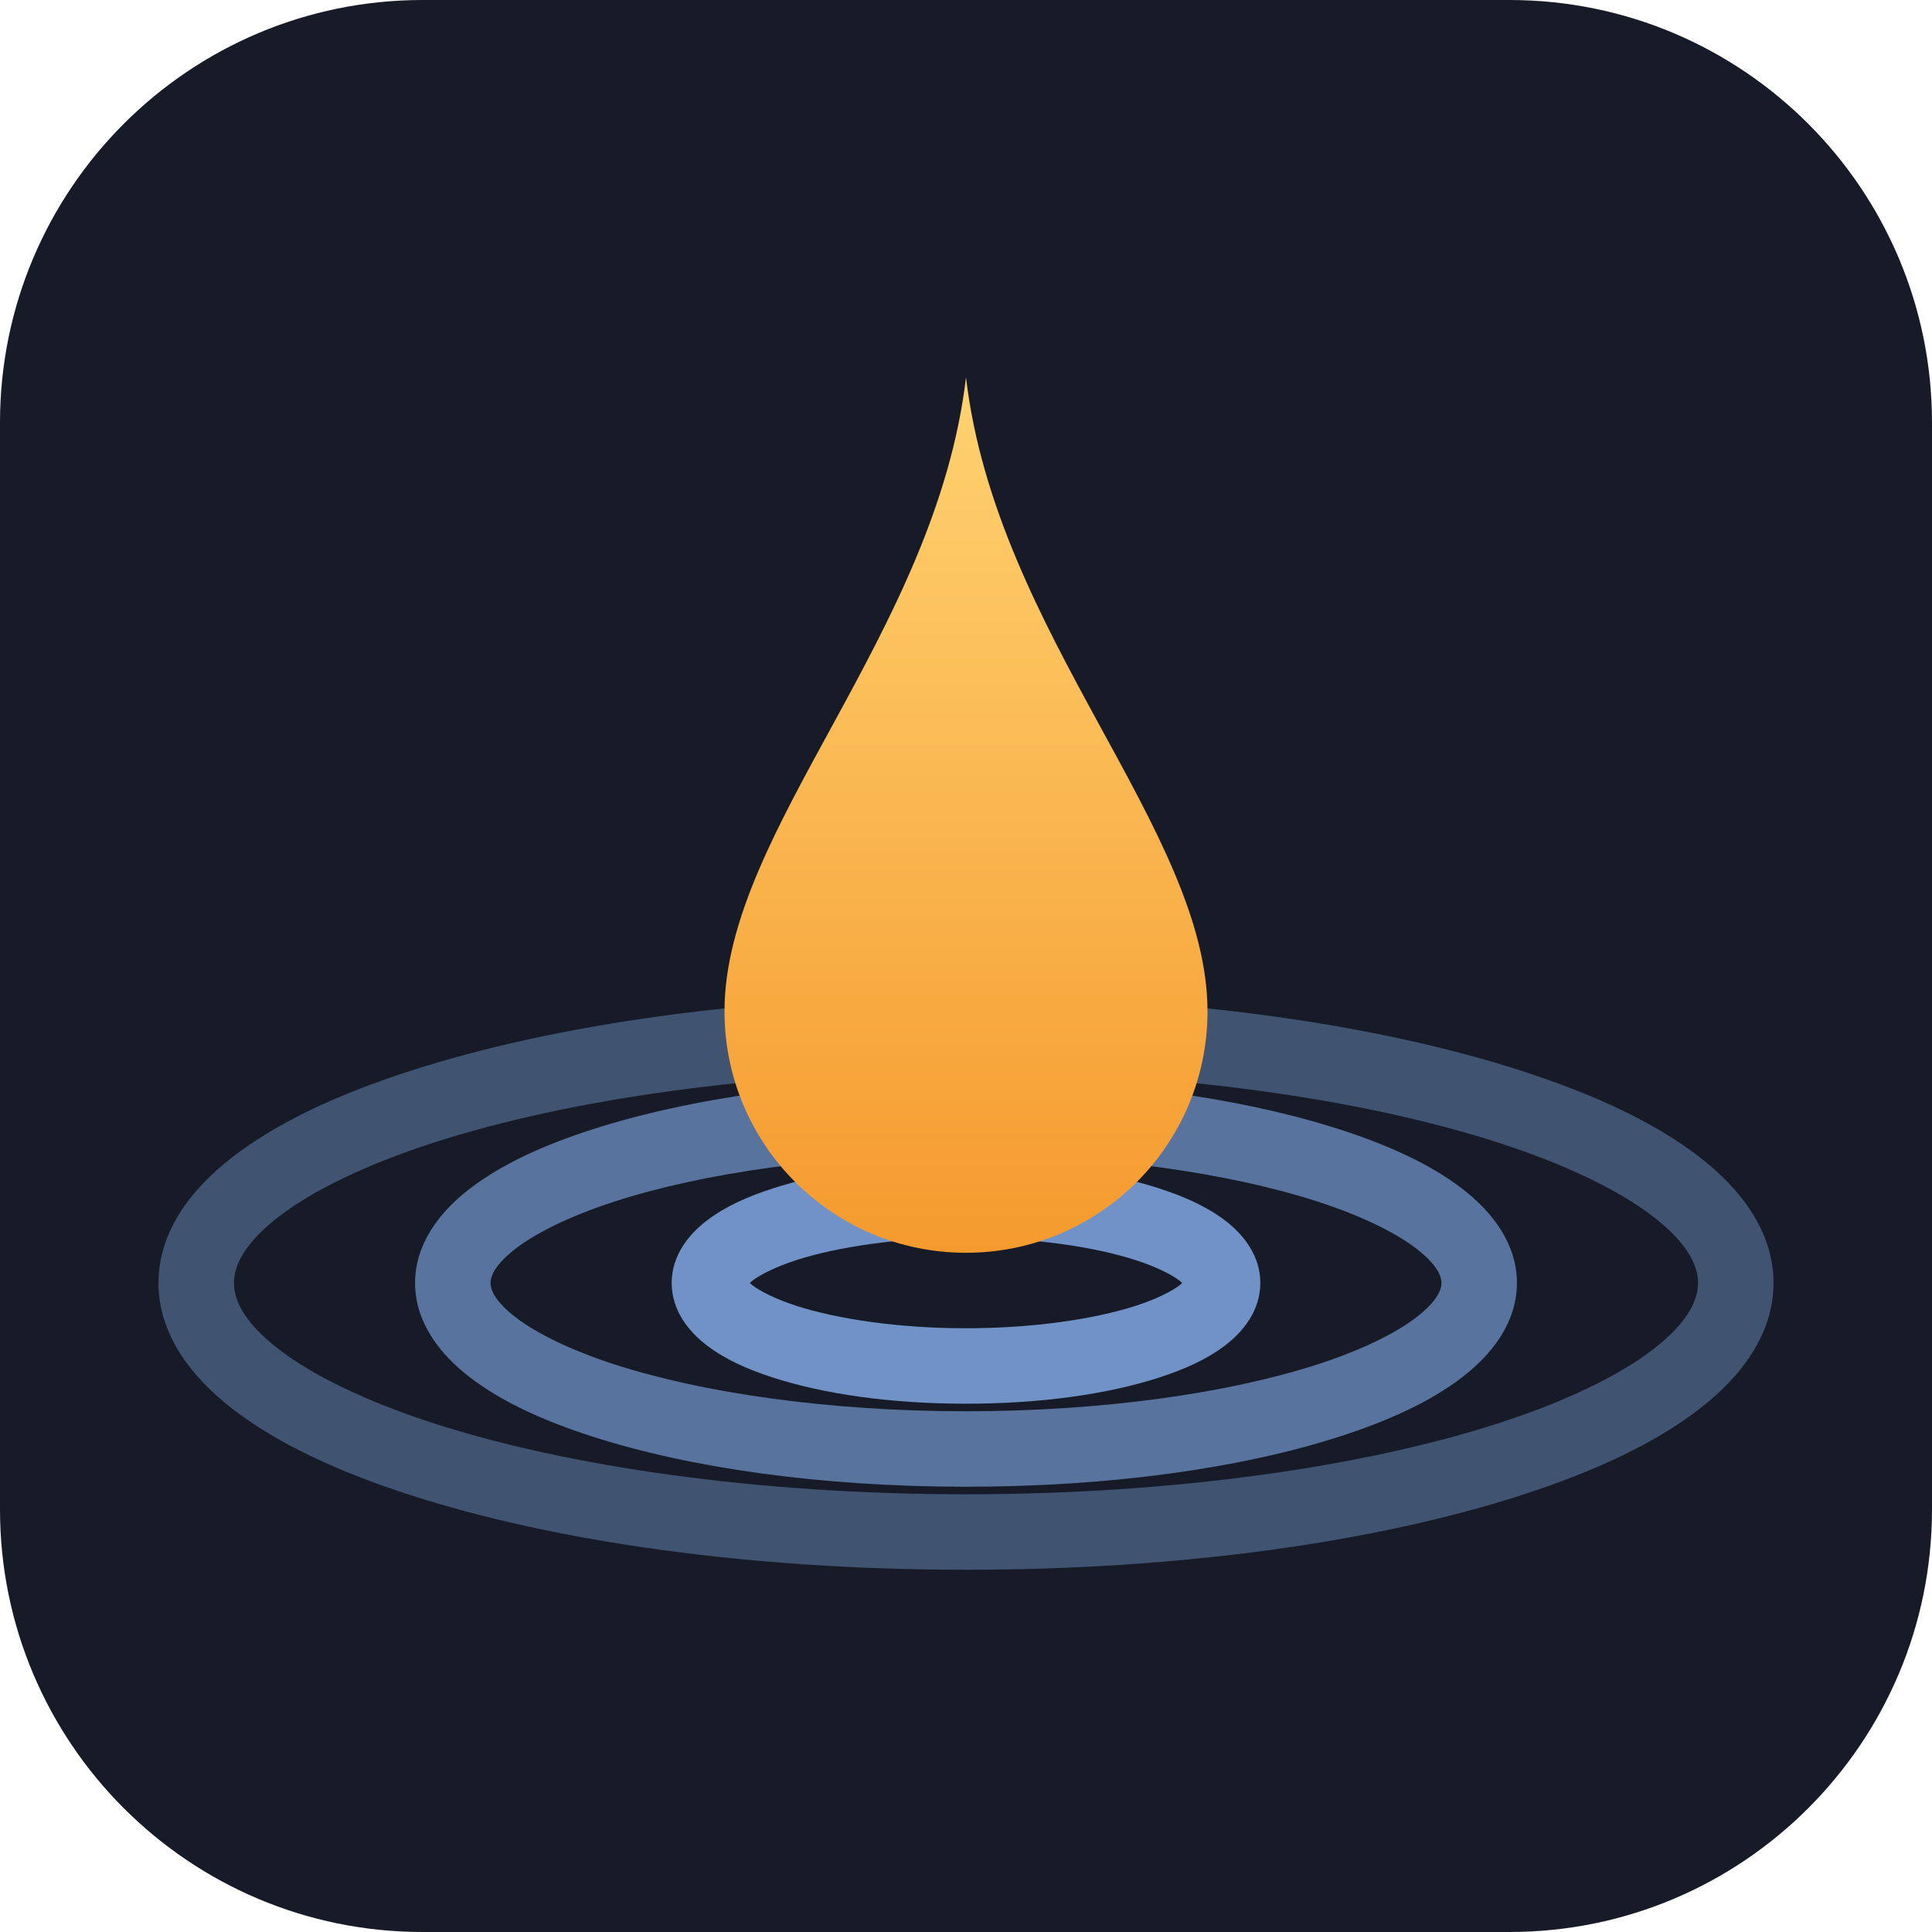
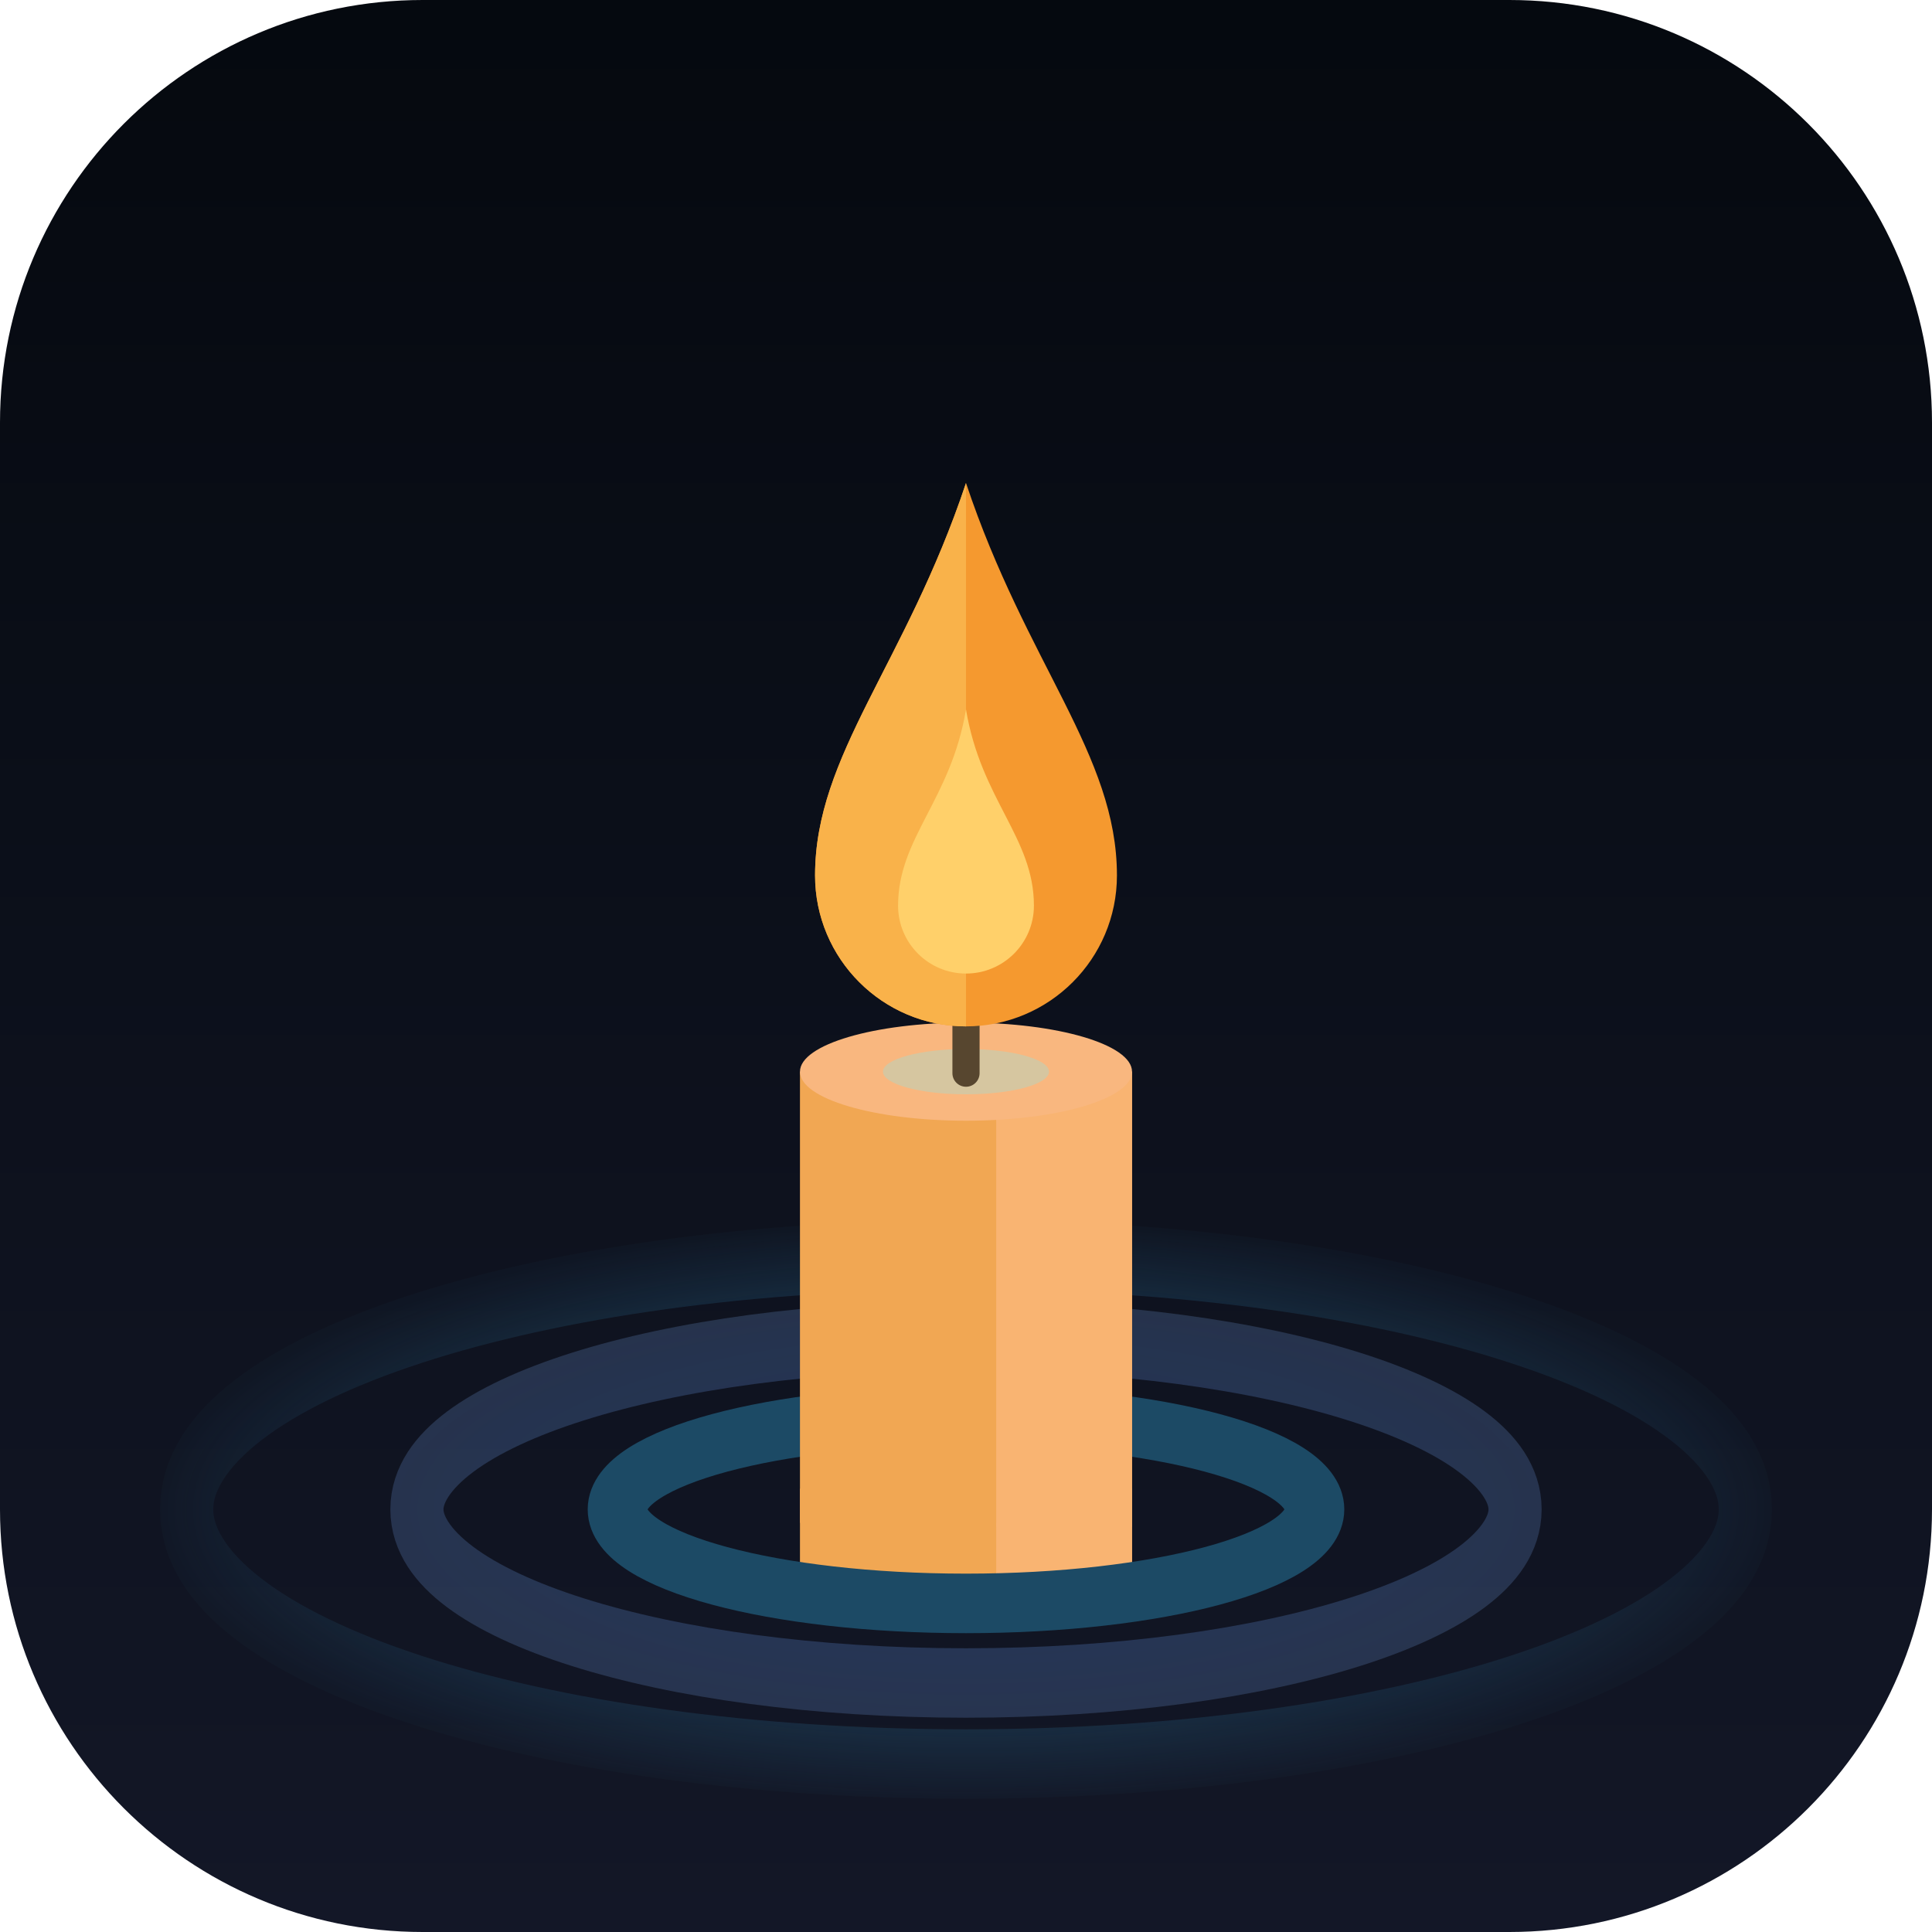
- <svg xmlns="http://www.w3.org/2000/svg" viewBox="0 0 256 256" role="img" aria-label="Droplet and ripple logo" version="1.1" id="svg4" width="256" height="256">
-   <defs id="defs2">
-     <linearGradient id="drop" x1="129.244" y1="37.139" x2="129.244" y2="123.302" gradientTransform="scale(0.7427814,1.346291)" gradientUnits="userSpaceOnUse">
-       <stop offset="0%" stop-color="#ffd271" id="stop1" />
-       <stop offset="100%" stop-color="#f59a2e" id="stop2" />
+ <svg xmlns="http://www.w3.org/2000/svg" xmlns:xlink="http://www.w3.org/1999/xlink" width="256" height="256" viewBox="0 0 256 256" role="img" aria-label="Candle on water ripple logo" version="1.1" id="svg8">
+   <defs id="defs8">
+     <linearGradient id="linearGradient44">
+       <stop style="stop-color:#286487;stop-opacity:1;" offset="0" id="stop44" />
+       <stop style="stop-color:#286487;stop-opacity:0.046;" offset="1" id="stop45" />
    </linearGradient>
+     <linearGradient id="linearGradient42">
+       <stop style="stop-color:#131727;stop-opacity:1;" offset="0" id="stop42" />
+       <stop style="stop-color:#05090f;stop-opacity:1;" offset="1" id="stop43" />
+     </linearGradient>
+     <linearGradient id="linearGradient39">
+       <stop style="stop-color:#f45f1c;stop-opacity:0.5;" offset="0" id="stop39" />
+       <stop style="stop-color:#ffffff;stop-opacity:0;" offset="1" id="stop40" />
+     </linearGradient>
+     <linearGradient id="linearGradient34">
+       <stop style="stop-color:#27498b;stop-opacity:1;" offset="0" id="stop35" />
+       <stop style="stop-color:#7498cf;stop-opacity:0.4;" offset="1" id="stop36" />
+     </linearGradient>
+     <radialGradient xlink:href="#linearGradient34" id="radialGradient36" cx="128" cy="200" fx="128" fy="200" r="91" gradientTransform="matrix(1,0,0,0.2747253,0,145.0549)" gradientUnits="userSpaceOnUse" />
+     <radialGradient xlink:href="#linearGradient39" id="radialGradient40" cx="136.475" cy="125.909" fx="136.475" fy="125.909" r="75.721" gradientTransform="matrix(1,0,0,0.994186,-9.084825,-26.56289)" gradientUnits="userSpaceOnUse" />
+     <linearGradient xlink:href="#linearGradient42" id="linearGradient43" x1="128" y1="256" x2="128" y2="1.5338001e-05" gradientUnits="userSpaceOnUse" />
+     <radialGradient xlink:href="#linearGradient44" id="radialGradient45" cx="128" cy="200" fx="128" fy="200" r="91" gradientTransform="matrix(1,0,0,0.2747253,0,145.0549)" gradientUnits="userSpaceOnUse" />
  </defs>
-   <rect width="256" height="256" rx="56" fill="#161b27" id="rect2" x="0" y="0" />
-   <g fill="none" stroke="#e8eef7" stroke-width="5" stroke-linecap="round" id="g4" style="stroke:#7498cf;stroke-width:10;stroke-dasharray:none;stroke-opacity:1">
-     <path style="baseline-shift:baseline;display:inline;overflow:visible;opacity:0.95;vector-effect:none;fill:#7498cf;stroke:none;stroke-linecap:butt;enable-background:accumulate;stop-color:#000000;stop-opacity:1" d="m 128,154 c -9.826,0 -18.719,1.245 -25.58,3.465 -3.431,1.11 -6.366,2.431 -8.785,4.281 C 91.216,163.596 89,166.393 89,170 c 0,3.607 2.216,6.404 4.635,8.254 2.419,1.85 5.354,3.171 8.785,4.281 C 109.281,184.755 118.174,186 128,186 c 9.826,0 18.719,-1.245 25.58,-3.465 3.431,-1.11 6.366,-2.431 8.785,-4.281 C 164.784,176.404 167,173.607 167,170 c 0,-3.607 -2.216,-6.404 -4.635,-8.254 -2.419,-1.85 -5.354,-3.171 -8.785,-4.281 C 146.719,155.245 137.826,154 128,154 Z m 0,10 c 8.952,0 17.058,1.217 22.502,2.979 2.722,0.881 4.767,1.929 5.789,2.711 0.24,0.183 0.232,0.202 0.346,0.311 -0.114,0.108 -0.106,0.127 -0.346,0.311 -1.022,0.782 -3.067,1.83 -5.789,2.711 C 145.058,174.783 136.952,176 128,176 c -8.952,0 -17.058,-1.217 -22.502,-2.979 -2.722,-0.881 -4.767,-1.929 -5.789,-2.711 C 99.469,170.127 99.477,170.108 99.363,170 c 0.114,-0.108 0.106,-0.127 0.346,-0.311 1.022,-0.782 3.067,-1.83 5.789,-2.711 C 110.942,165.217 119.048,164 128,164 Z" id="ellipse2" />
-     <path style="baseline-shift:baseline;display:inline;overflow:visible;opacity:0.7;vector-effect:none;fill:#7498cf;stroke:none;stroke-linecap:butt;enable-background:accumulate;stop-color:#000000;stop-opacity:1" d="m 128,143 c -19.215,0 -36.609,2.475 -49.623,6.686 -6.507,2.105 -11.931,4.613 -16.07,7.779 C 58.167,160.631 55,164.874 55,170 c 0,5.126 3.167,9.369 7.307,12.535 4.139,3.166 9.563,5.674 16.07,7.779 C 91.391,194.525 108.785,197 128,197 c 19.215,0 36.609,-2.475 49.623,-6.686 6.507,-2.105 11.931,-4.613 16.07,-7.779 C 197.833,179.369 201,175.126 201,170 c 0,-5.126 -3.167,-9.369 -7.307,-12.535 -4.139,-3.166 -9.563,-5.674 -16.07,-7.779 C 164.609,145.475 147.215,143 128,143 Z m 0,10 c 18.341,0 34.948,2.449 46.545,6.201 5.798,1.876 10.331,4.109 13.074,6.207 2.743,2.098 3.381,3.642 3.381,4.592 0,0.95 -0.638,2.494 -3.381,4.592 -2.743,2.098 -7.276,4.331 -13.074,6.207 C 162.948,184.551 146.341,187 128,187 109.659,187 93.052,184.551 81.455,180.799 75.657,178.923 71.124,176.69 68.381,174.592 65.638,172.494 65,170.95 65,170 c 0,-0.95 0.638,-2.494 3.381,-4.592 2.743,-2.098 7.276,-4.331 13.074,-6.207 C 93.052,155.449 109.659,153 128,153 Z" id="ellipse3" />
-     <path style="baseline-shift:baseline;display:inline;overflow:visible;opacity:0.45;vector-effect:none;fill:#7498cf;stroke:none;stroke-linecap:butt;enable-background:accumulate;stop-color:#000000;stop-opacity:1" d="m 128,132 c -28.604,0 -54.497,3.707 -73.664,9.908 -9.584,3.101 -17.498,6.793 -23.357,11.275 C 25.119,157.666 21,163.356 21,170 c 0,6.644 4.119,12.334 9.979,16.816 5.86,4.482 13.774,8.175 23.357,11.275 C 73.503,204.293 99.396,208 128,208 c 28.604,0 54.497,-3.707 73.664,-9.908 9.584,-3.101 17.498,-6.793 23.357,-11.275 C 230.881,182.334 235,176.644 235,170 c 0,-6.644 -4.119,-12.334 -9.979,-16.816 -5.86,-4.482 -13.774,-8.175 -23.357,-11.275 C 182.497,135.707 156.604,132 128,132 Z m 0,10 c 27.729,0 52.836,3.679 70.586,9.422 8.875,2.871 15.898,6.291 20.361,9.705 C 223.411,164.541 225,167.532 225,170 c 0,2.468 -1.589,5.459 -6.053,8.873 -4.463,3.414 -11.486,6.834 -20.361,9.705 C 180.836,194.321 155.729,198 128,198 100.271,198 75.164,194.321 57.414,188.578 48.539,185.707 41.516,182.287 37.053,178.873 32.589,175.459 31,172.468 31,170 c 0,-2.468 1.589,-5.459 6.053,-8.873 4.463,-3.414 11.486,-6.834 20.361,-9.705 C 75.164,145.679 100.271,142 128,142 Z" id="ellipse4" />
+   <ellipse cx="128" cy="200" rx="24" ry="6.5" fill="#20385f" id="ellipse4" />
+   <rect width="256" height="256" rx="56" fill="#171c28" id="rect1" style="fill:url(#linearGradient43);fill-opacity:1" />
+   <g fill="none" stroke="#7498cf" stroke-width="6" id="g3" transform="matrix(1.173457,0,0,1.533741,-22.20252,-106.7482)" style="display:inline;stroke:url(#radialGradient36)">
+     <ellipse cx="128" cy="200" rx="88" ry="22" stroke-opacity="0.26" id="ellipse1" style="fill:none;stroke:url(#radialGradient45);stroke-width:6;stroke-dasharray:none;stroke-opacity:1" />
+     <ellipse cx="128" cy="200" rx="62" ry="15" stroke-opacity="0.5" id="ellipse2" style="stroke:url(#radialGradient36)" />
  </g>
-   <path d="m 128,50 c 4,34 32,60 32,84 a 32,32 0 1 1 -64,0 c 0,-24 28,-50 32,-84 z" fill="url(#drop)" id="path4" style="fill:url(#drop)" />
+   <g id="g16">
+     <path d="m 106,197.255 v 11.538 h 44 v -11.538 z" fill="#e8dabb" id="path15" style="stroke-width:0.446;fill:#f1a753;fill-opacity:1" />
+     <path d="m 132,197.255 h 18 v 11.523 h -18 z" fill="#d3c39d" id="path16" style="stroke-width:0.446;fill:#f9b472;fill-opacity:1" />
+   </g>
+   <ellipse style="display:none;fill:url(#radialGradient40);stroke:none;stroke-width:7.887;stroke-linecap:butt;stroke-dasharray:none;stroke-opacity:1" id="path39" cx="127.39" cy="98.614" rx="75.721" ry="75.281" />
+   <ellipse stroke-opacity="0.78" id="ellipse3" style="display:inline;fill:none;stroke:#1c4a65;stroke-width:7.887;stroke-linecap:butt;stroke-linejoin:round;stroke-dasharray:none;stroke-opacity:1" ry="12.459" rx="46.182" cy="200" cx="128" />
+   <path d="m 106,142 v 59.79 h 44 V 142 Z" fill="#e8dabb" id="path3" style="stroke-width:1.015;fill:#f1a753;fill-opacity:1" />
+   <path d="m 132,142 h 18 v 60.335 h -18 z" fill="#d3c39d" id="path4" style="stroke-width:1.02;fill:#f9b472;fill-opacity:1" />
+   <ellipse cx="128" cy="142" rx="22" ry="6.5" fill="#faf4e4" id="ellipse5" style="fill:#f9b77f;fill-opacity:1" />
+   <ellipse cx="128" cy="142" rx="11" ry="3" fill="#d6c6a0" id="ellipse6" />
+   <rect x="126.2" y="130" width="3.6" height="14" rx="1.8" fill="#57462f" id="rect6" />
+   <path d="M128 64 C 136 88, 148 100, 148 116 A20 20 0 1 1 108 116 C 108 100, 120 88, 128 64 Z" fill="#f5992f" id="path6" />
+   <path d="M128 64 C 120 88, 108 100, 108 116 A20 20 0 0 0 128 136 Z" fill="#f9b24a" id="path7" />
+   <path d="M128 94 C 130 106, 137 111, 137 120 A9 9 0 1 1 119 120 C 119 111, 126 106, 128 94 Z" fill="#ffd06a" id="path8" />
</svg>
